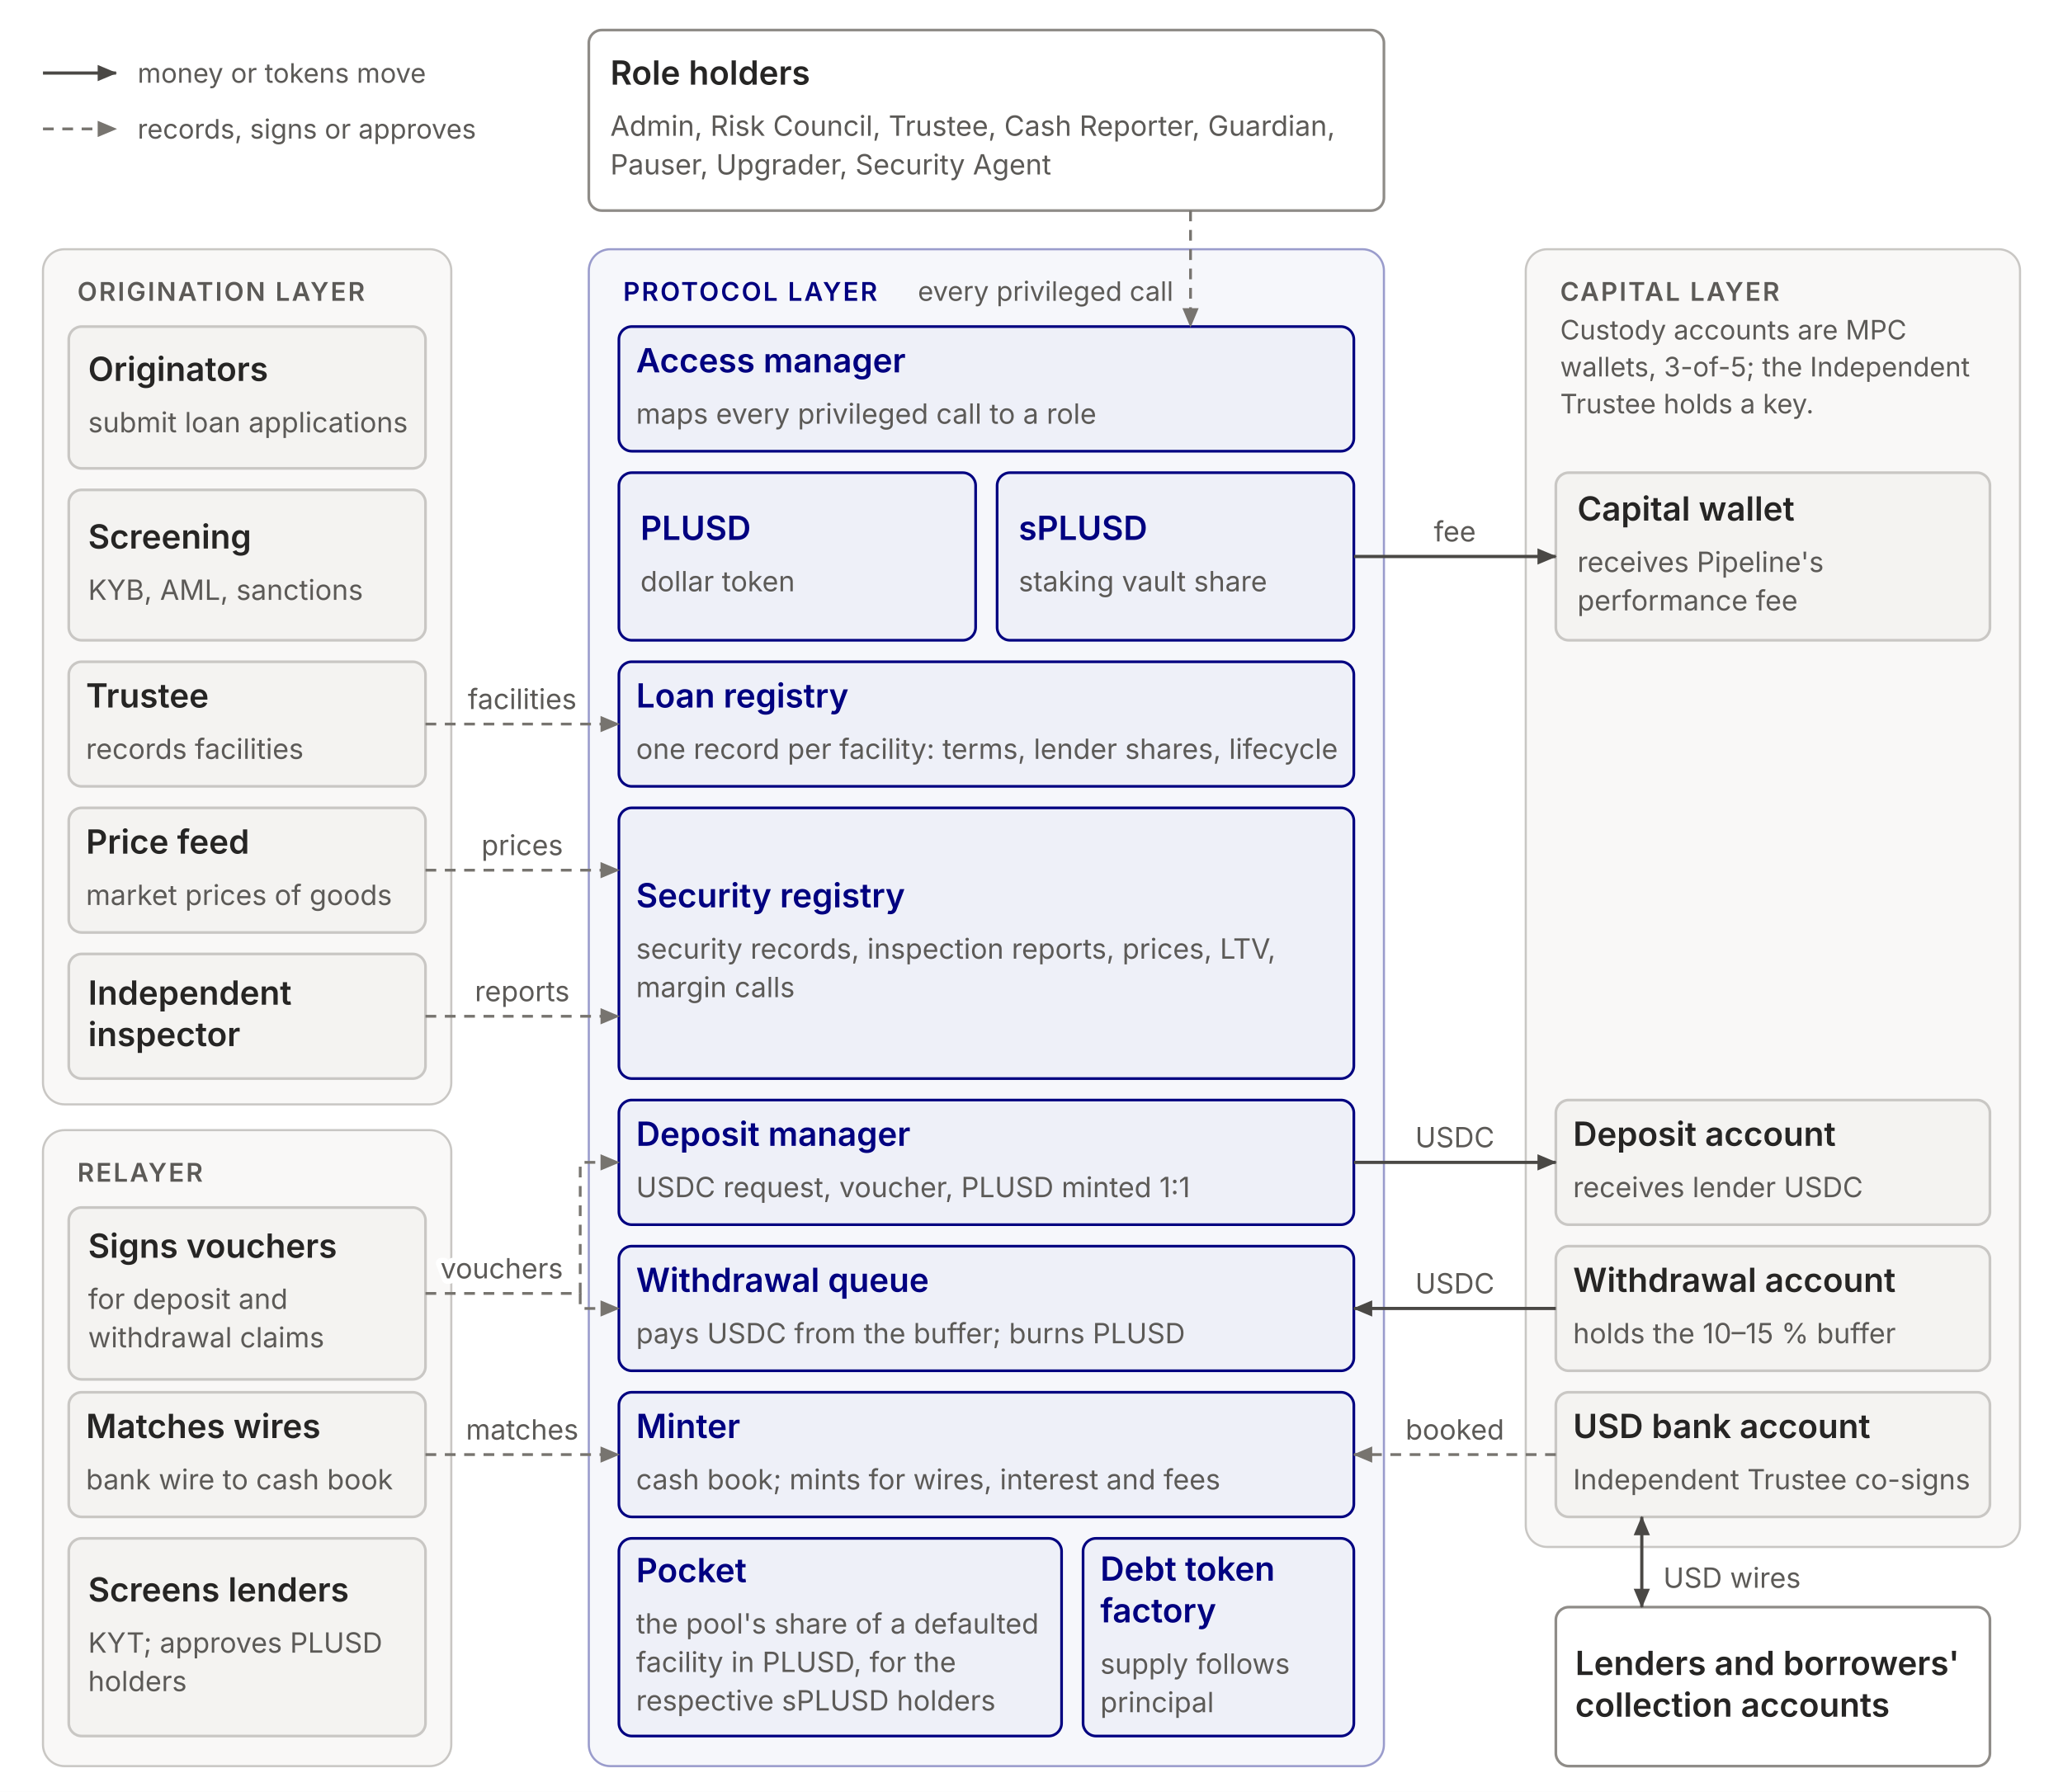
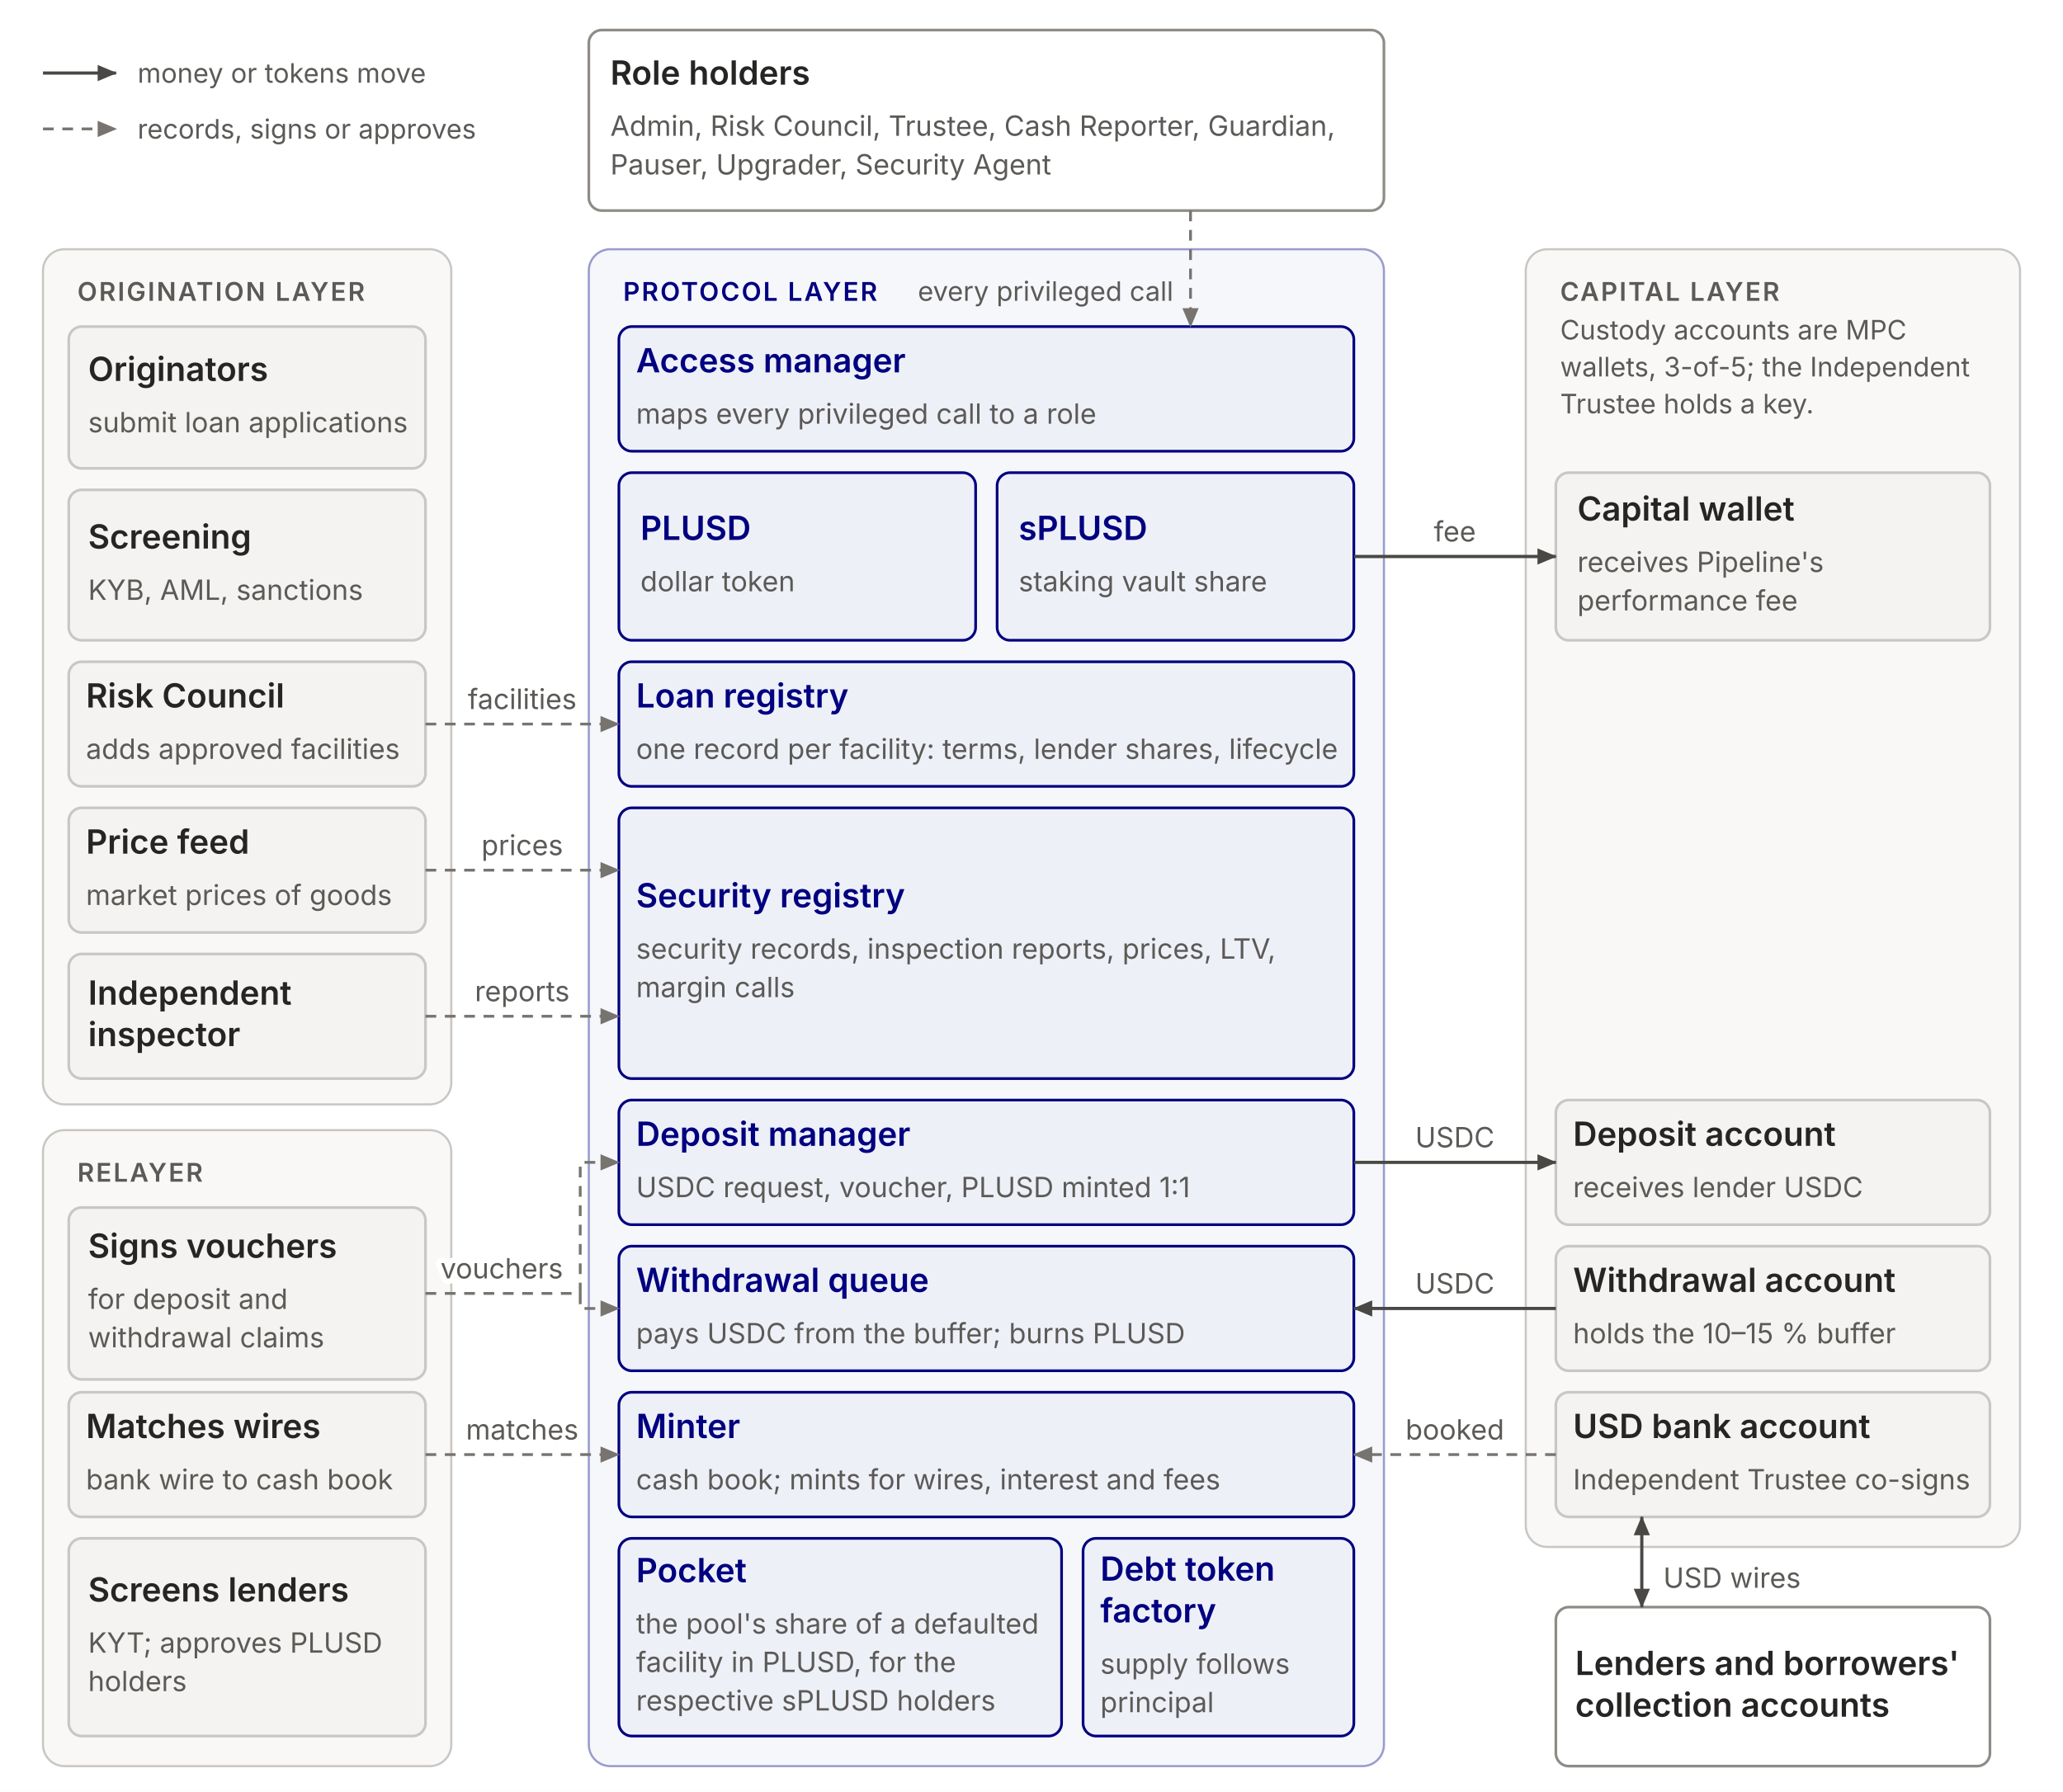
<svg xmlns="http://www.w3.org/2000/svg" width="960" height="834" viewBox="0 0 960 834" role="img" aria-label="Pipeline architecture: origination layer and relayer off-chain, protocol layer on-chain, capital layer of MPC custody accounts and a USD bank account; every privileged call goes through the access manager." font-family="Graphik LC, Inter, Helvetica Neue, Helvetica, Arial, sans-serif">
  <defs>
    <marker id="m4a4845" viewBox="0 0 10 10" refX="9.5" refY="5" markerWidth="9" markerHeight="9" markerUnits="userSpaceOnUse" orient="auto-start-reverse">
      <path d="M0 0.8 L10 5 L0 9.2 z" fill="#4a4845" />
    </marker>
    <marker id="m77746f" viewBox="0 0 10 10" refX="9.5" refY="5" markerWidth="9" markerHeight="9" markerUnits="userSpaceOnUse" orient="auto-start-reverse">
      <path d="M0 0.8 L10 5 L0 9.2 z" fill="#77746f" />
    </marker>
  </defs>
  <rect width="960" height="834" fill="#ffffff" />
  <path d="M 20.0 34.0 L 54.0 34.0" fill="none" stroke="#4a4845" stroke-width="1.5" marker-end="url(#m4a4845)" stroke-linejoin="round" />
  <text x="64.0" y="38.5" font-size="12.5" fill="#5c5a57">money or tokens move</text>
  <path d="M 20.0 60.0 L 54.0 60.0" fill="none" stroke="#77746f" stroke-width="1.3" stroke-dasharray="5 4" marker-end="url(#m77746f)" stroke-linejoin="round" />
  <text x="64.0" y="64.5" font-size="12.5" fill="#5c5a57">records, signs or approves</text>
  <rect x="274.0" y="14.0" width="370.0" height="84.0" rx="6" fill="#ffffff" stroke="#8f8c88" stroke-width="1.25" />
  <text x="284.0" y="39.4" font-size="15.5" fill="#262524" font-weight="600">Role holders</text>
  <text x="284.0" y="63.2" font-size="13" fill="#5c5a57">Admin, Risk Council, Trustee, Cash Reporter, Guardian,</text>
  <text x="284.0" y="81.2" font-size="13" fill="#5c5a57">Pauser, Upgrader, Security Agent</text>
  <rect x="274.0" y="116.0" width="370.0" height="706.0" rx="10" fill="#f6f7fb" stroke="#9a9ccc" stroke-width="1" />
  <text x="290.0" y="140.0" font-size="12" fill="#000080" font-weight="600" letter-spacing="0.84">PROTOCOL LAYER</text>
  <rect x="288.0" y="152.0" width="342.0" height="58.0" rx="6" fill="#eef0f8" stroke="#000080" stroke-width="1.25" />
  <text x="296.0" y="173.3" font-size="15.5" fill="#000080" font-weight="600">Access manager</text>
  <text x="296.0" y="197.2" font-size="13" fill="#5c5a57">maps every privileged call to a role</text>
  <path d="M 554.0 98.0 L 554.0 152.0" fill="none" stroke="#77746f" stroke-width="1.3" stroke-dasharray="5 4" marker-end="url(#m77746f)" stroke-linejoin="round" />
  <text x="546.0" y="140.0" font-size="12.5" fill="#5c5a57" text-anchor="end">every privileged call</text>
  <rect x="288.0" y="220.0" width="166.0" height="78.0" rx="6" fill="#eef0f8" stroke="#000080" stroke-width="1.25" />
  <text x="298.0" y="251.3" font-size="15.5" fill="#000080" font-weight="600">PLUSD</text>
  <text x="298.0" y="275.2" font-size="13" fill="#5c5a57">dollar token</text>
  <rect x="464.0" y="220.0" width="166.0" height="78.0" rx="6" fill="#eef0f8" stroke="#000080" stroke-width="1.25" />
  <text x="474.0" y="251.3" font-size="15.5" fill="#000080" font-weight="600">sPLUSD</text>
  <text x="474.0" y="275.2" font-size="13" fill="#5c5a57">staking vault share</text>
  <rect x="288.0" y="308.0" width="342.0" height="58.0" rx="6" fill="#eef0f8" stroke="#000080" stroke-width="1.25" />
  <text x="296.0" y="329.3" font-size="15.5" fill="#000080" font-weight="600">Loan registry</text>
  <text x="296.0" y="353.2" font-size="13" fill="#5c5a57">one record per facility: terms, lender shares, lifecycle</text>
  <rect x="288.0" y="376.0" width="342.0" height="126.0" rx="6" fill="#eef0f8" stroke="#000080" stroke-width="1.25" />
  <text x="296.0" y="422.3" font-size="15.5" fill="#000080" font-weight="600">Security registry</text>
  <text x="296.0" y="446.2" font-size="13" fill="#5c5a57">security records, inspection reports, prices, LTV,</text>
  <text x="296.0" y="464.1" font-size="13" fill="#5c5a57">margin calls</text>
  <rect x="288.0" y="512.0" width="342.0" height="58.0" rx="6" fill="#eef0f8" stroke="#000080" stroke-width="1.25" />
  <text x="296.0" y="533.3" font-size="15.5" fill="#000080" font-weight="600">Deposit manager</text>
  <text x="296.0" y="557.2" font-size="13" fill="#5c5a57">USDC request, voucher, PLUSD minted 1:1</text>
  <rect x="288.0" y="580.0" width="342.0" height="58.0" rx="6" fill="#eef0f8" stroke="#000080" stroke-width="1.25" />
  <text x="296.0" y="601.3" font-size="15.5" fill="#000080" font-weight="600">Withdrawal queue</text>
  <text x="296.0" y="625.2" font-size="13" fill="#5c5a57">pays USDC from the buffer; burns PLUSD</text>
  <rect x="288.0" y="648.0" width="342.0" height="58.0" rx="6" fill="#eef0f8" stroke="#000080" stroke-width="1.25" />
  <text x="296.0" y="669.3" font-size="15.5" fill="#000080" font-weight="600">Minter</text>
  <text x="296.0" y="693.2" font-size="13" fill="#5c5a57">cash book; mints for wires, interest and fees</text>
  <rect x="288.0" y="716.0" width="206.0" height="92.0" rx="6" fill="#eef0f8" stroke="#000080" stroke-width="1.25" />
  <text x="296.0" y="736.4" font-size="15.5" fill="#000080" font-weight="600">Pocket</text>
  <text x="296.0" y="760.3" font-size="13" fill="#5c5a57">the pool's share of a defaulted</text>
  <text x="296.0" y="778.2" font-size="13" fill="#5c5a57">facility in PLUSD, for the</text>
  <text x="296.0" y="796.1" font-size="13" fill="#5c5a57">respective sPLUSD holders</text>
  <rect x="504.0" y="716.0" width="126.0" height="92.0" rx="6" fill="#eef0f8" stroke="#000080" stroke-width="1.25" />
  <text x="512.0" y="735.7" font-size="15.5" fill="#000080" font-weight="600">Debt token</text>
  <text x="512.0" y="755.1" font-size="15.5" fill="#000080" font-weight="600">factory</text>
  <text x="512.0" y="779.0" font-size="13" fill="#5c5a57">supply follows</text>
  <text x="512.0" y="796.9" font-size="13" fill="#5c5a57">principal</text>
  <rect x="710.0" y="116.0" width="230.0" height="604.0" rx="10" fill="#f9f8f7" stroke="#c9c7c4" stroke-width="1" />
  <text x="726.0" y="140.0" font-size="12" fill="#5c5a57" font-weight="600" letter-spacing="0.84">CAPITAL LAYER</text>
  <text x="726.0" y="158.0" font-size="12.5" fill="#5c5a57">Custody accounts are MPC</text>
  <text x="726.0" y="175.2" font-size="12.5" fill="#5c5a57">wallets, 3-of-5; the Independent</text>
  <text x="726.0" y="192.4" font-size="12.5" fill="#5c5a57">Trustee holds a key.</text>
  <rect x="724.0" y="220.0" width="202.0" height="78.0" rx="6" fill="#f4f3f1" stroke="#c9c7c4" stroke-width="1.25" />
  <text x="734.0" y="242.3" font-size="15.5" fill="#262524" font-weight="600">Capital wallet</text>
  <text x="734.0" y="266.2" font-size="13" fill="#5c5a57">receives Pipeline's</text>
  <text x="734.0" y="284.1" font-size="13" fill="#5c5a57">performance fee</text>
  <rect x="724.0" y="512.0" width="202.0" height="58.0" rx="6" fill="#f4f3f1" stroke="#c9c7c4" stroke-width="1.25" />
  <text x="732.0" y="533.3" font-size="15.5" fill="#262524" font-weight="600">Deposit account</text>
  <text x="732.0" y="557.2" font-size="13" fill="#5c5a57">receives lender USDC</text>
  <rect x="724.0" y="580.0" width="202.0" height="58.0" rx="6" fill="#f4f3f1" stroke="#c9c7c4" stroke-width="1.25" />
  <text x="732.0" y="601.3" font-size="15.5" fill="#262524" font-weight="600">Withdrawal account</text>
  <text x="732.0" y="625.2" font-size="13" fill="#5c5a57">holds the 10–15 % buffer</text>
  <rect x="724.0" y="648.0" width="202.0" height="58.0" rx="6" fill="#f4f3f1" stroke="#c9c7c4" stroke-width="1.25" />
  <text x="732.0" y="669.3" font-size="15.5" fill="#262524" font-weight="600">USD bank account</text>
  <text x="732.0" y="693.2" font-size="13" fill="#5c5a57">Independent Trustee co-signs</text>
  <rect x="724.0" y="748.0" width="202.0" height="74.0" rx="6" fill="#ffffff" stroke="#8f8c88" stroke-width="1.25" />
  <text x="733.0" y="779.6" font-size="15.5" fill="#262524" font-weight="600">Lenders and borrowers'</text>
  <text x="733.0" y="799.0" font-size="15.5" fill="#262524" font-weight="600">collection accounts</text>
  <path d="M 764.0 706.0 L 764.0 748.0" fill="none" stroke="#4a4845" stroke-width="1.5" marker-end="url(#m4a4845)" marker-start="url(#m4a4845)" stroke-linejoin="round" />
  <text x="774.0" y="739.0" font-size="13" fill="#5c5a57" stroke="#ffffff" stroke-width="5" stroke-linejoin="round" paint-order="stroke">USD wires</text>
  <path d="M 630.0 259.0 L 724.0 259.0" fill="none" stroke="#4a4845" stroke-width="1.5" marker-end="url(#m4a4845)" stroke-linejoin="round" />
  <text x="677.0" y="252.0" font-size="13" fill="#5c5a57" text-anchor="middle" stroke="#ffffff" stroke-width="5" stroke-linejoin="round" paint-order="stroke">fee</text>
  <path d="M 630.0 541.0 L 724.0 541.0" fill="none" stroke="#4a4845" stroke-width="1.5" marker-end="url(#m4a4845)" stroke-linejoin="round" />
  <text x="677.0" y="534.0" font-size="13" fill="#5c5a57" text-anchor="middle" stroke="#ffffff" stroke-width="5" stroke-linejoin="round" paint-order="stroke">USDC</text>
  <path d="M 724.0 609.0 L 630.0 609.0" fill="none" stroke="#4a4845" stroke-width="1.5" marker-end="url(#m4a4845)" stroke-linejoin="round" />
  <text x="677.0" y="602.0" font-size="13" fill="#5c5a57" text-anchor="middle" stroke="#ffffff" stroke-width="5" stroke-linejoin="round" paint-order="stroke">USDC</text>
  <path d="M 724.0 677.0 L 630.0 677.0" fill="none" stroke="#77746f" stroke-width="1.3" stroke-dasharray="5 4" marker-end="url(#m77746f)" stroke-linejoin="round" />
  <text x="677.0" y="670.0" font-size="13" fill="#5c5a57" text-anchor="middle" stroke="#ffffff" stroke-width="5" stroke-linejoin="round" paint-order="stroke">booked</text>
  <rect x="20.0" y="116.0" width="190.0" height="398.0" rx="10" fill="#f9f8f7" stroke="#c9c7c4" stroke-width="1" />
  <text x="36.0" y="140.0" font-size="12" fill="#5c5a57" font-weight="600" letter-spacing="0.84">ORIGINATION LAYER</text>
  <rect x="32.0" y="152.0" width="166.0" height="66.0" rx="6" fill="#f4f3f1" stroke="#c9c7c4" stroke-width="1.25" />
  <text x="41.0" y="177.3" font-size="15.5" fill="#262524" font-weight="600">Originators</text>
  <text x="41.0" y="201.2" font-size="13" fill="#5c5a57">submit loan applications</text>
  <rect x="32.0" y="228.0" width="166.0" height="70.0" rx="6" fill="#f4f3f1" stroke="#c9c7c4" stroke-width="1.25" />
  <text x="41.0" y="255.3" font-size="15.5" fill="#262524" font-weight="600">Screening</text>
  <text x="41.0" y="279.2" font-size="13" fill="#5c5a57">KYB, AML, sanctions</text>
  <rect x="32.0" y="308.0" width="166.0" height="58.0" rx="6" fill="#f4f3f1" stroke="#c9c7c4" stroke-width="1.25" />
-   <text x="40.0" y="329.3" font-size="15.5" fill="#262524" font-weight="600">Trustee</text>
-   <text x="40.0" y="353.2" font-size="13" fill="#5c5a57">records facilities</text>
+   <text x="40.0" y="329.3" font-size="15.5" fill="#262524" font-weight="600">Risk Council</text>
+   <text x="40.0" y="353.2" font-size="13" fill="#5c5a57">adds approved facilities</text>
  <rect x="32.0" y="376.0" width="166.0" height="58.0" rx="6" fill="#f4f3f1" stroke="#c9c7c4" stroke-width="1.25" />
  <text x="40.0" y="397.3" font-size="15.5" fill="#262524" font-weight="600">Price feed</text>
  <text x="40.0" y="421.2" font-size="13" fill="#5c5a57">market prices of goods</text>
  <rect x="32.0" y="444.0" width="166.0" height="58.0" rx="6" fill="#f4f3f1" stroke="#c9c7c4" stroke-width="1.25" />
  <text x="41.0" y="467.6" font-size="15.5" fill="#262524" font-weight="600">Independent</text>
  <text x="41.0" y="486.9" font-size="15.5" fill="#262524" font-weight="600">inspector</text>
  <path d="M 198.0 337.0 L 288.0 337.0" fill="none" stroke="#77746f" stroke-width="1.3" stroke-dasharray="5 4" marker-end="url(#m77746f)" stroke-linejoin="round" />
  <text x="243.0" y="330.0" font-size="13" fill="#5c5a57" text-anchor="middle" stroke="#ffffff" stroke-width="5" stroke-linejoin="round" paint-order="stroke">facilities</text>
  <path d="M 198.0 405.0 L 288.0 405.0" fill="none" stroke="#77746f" stroke-width="1.3" stroke-dasharray="5 4" marker-end="url(#m77746f)" stroke-linejoin="round" />
  <text x="243.0" y="398.0" font-size="13" fill="#5c5a57" text-anchor="middle" stroke="#ffffff" stroke-width="5" stroke-linejoin="round" paint-order="stroke">prices</text>
  <path d="M 198.0 473.0 L 288.0 473.0" fill="none" stroke="#77746f" stroke-width="1.3" stroke-dasharray="5 4" marker-end="url(#m77746f)" stroke-linejoin="round" />
  <text x="243.0" y="466.0" font-size="13" fill="#5c5a57" text-anchor="middle" stroke="#ffffff" stroke-width="5" stroke-linejoin="round" paint-order="stroke">reports</text>
  <rect x="20.0" y="526.0" width="190.0" height="296.0" rx="10" fill="#f9f8f7" stroke="#c9c7c4" stroke-width="1" />
  <text x="36.0" y="550.0" font-size="12" fill="#5c5a57" font-weight="600" letter-spacing="0.84">RELAYER</text>
  <rect x="32.0" y="562.0" width="166.0" height="80.0" rx="6" fill="#f4f3f1" stroke="#c9c7c4" stroke-width="1.25" />
  <text x="41.0" y="585.4" font-size="15.5" fill="#262524" font-weight="600">Signs vouchers</text>
  <text x="41.0" y="609.2" font-size="13" fill="#5c5a57">for deposit and</text>
  <text x="41.0" y="627.1" font-size="13" fill="#5c5a57">withdrawal claims</text>
  <rect x="32.0" y="648.0" width="166.0" height="58.0" rx="6" fill="#f4f3f1" stroke="#c9c7c4" stroke-width="1.25" />
  <text x="40.0" y="669.3" font-size="15.5" fill="#262524" font-weight="600">Matches wires</text>
  <text x="40.0" y="693.2" font-size="13" fill="#5c5a57">bank wire to cash book</text>
  <rect x="32.0" y="716.0" width="166.0" height="92.0" rx="6" fill="#f4f3f1" stroke="#c9c7c4" stroke-width="1.25" />
  <text x="41.0" y="745.4" font-size="15.5" fill="#262524" font-weight="600">Screens lenders</text>
  <text x="41.0" y="769.2" font-size="13" fill="#5c5a57">KYT; approves PLUSD</text>
  <text x="41.0" y="787.1" font-size="13" fill="#5c5a57">holders</text>
  <path d="M 198.0 602.0 L 270.0 602.0 L 270.0 541.0 L 288.0 541.0" fill="none" stroke="#77746f" stroke-width="1.3" stroke-dasharray="5 4" marker-end="url(#m77746f)" stroke-linejoin="round" />
  <path d="M 270.0 602.0 L 270.0 609.0 L 288.0 609.0" fill="none" stroke="#77746f" stroke-width="1.3" stroke-dasharray="5 4" marker-end="url(#m77746f)" stroke-linejoin="round" />
  <text x="205.0" y="595.0" font-size="13" fill="#5c5a57" stroke="#ffffff" stroke-width="5" stroke-linejoin="round" paint-order="stroke">vouchers</text>
  <path d="M 198.0 677.0 L 288.0 677.0" fill="none" stroke="#77746f" stroke-width="1.3" stroke-dasharray="5 4" marker-end="url(#m77746f)" stroke-linejoin="round" />
  <text x="243.0" y="670.0" font-size="13" fill="#5c5a57" text-anchor="middle" stroke="#ffffff" stroke-width="5" stroke-linejoin="round" paint-order="stroke">matches</text>
</svg>
